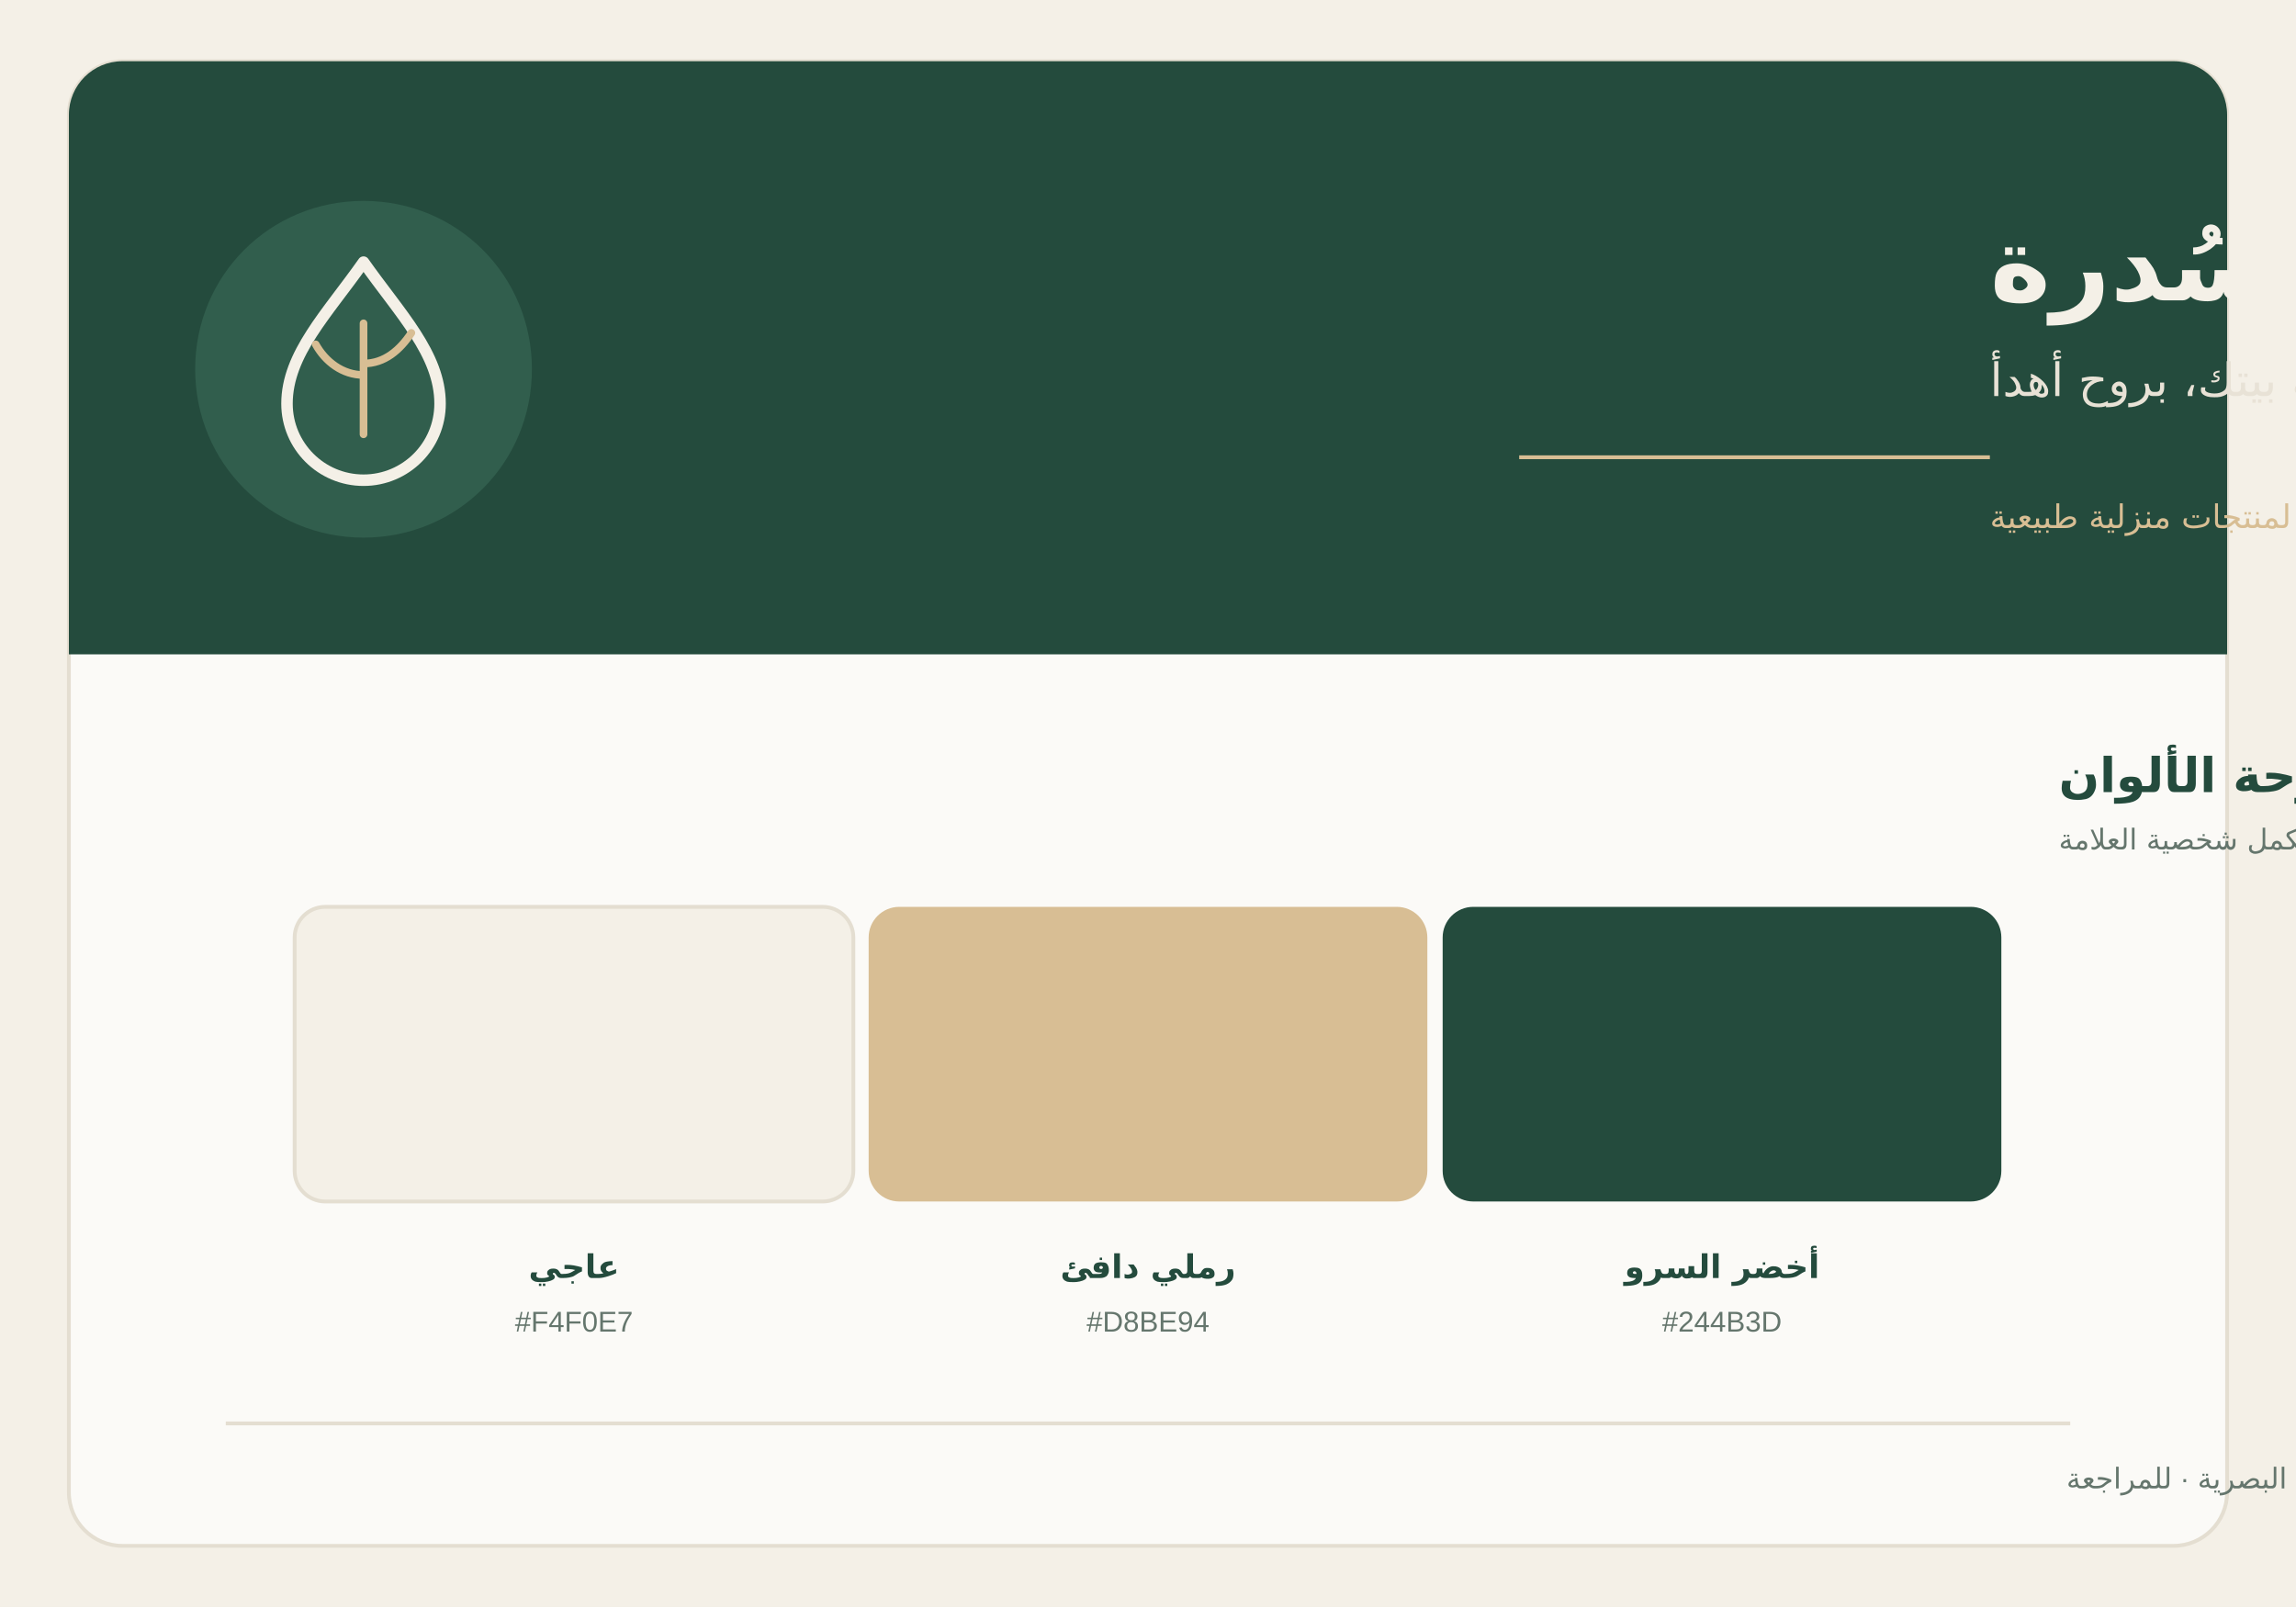
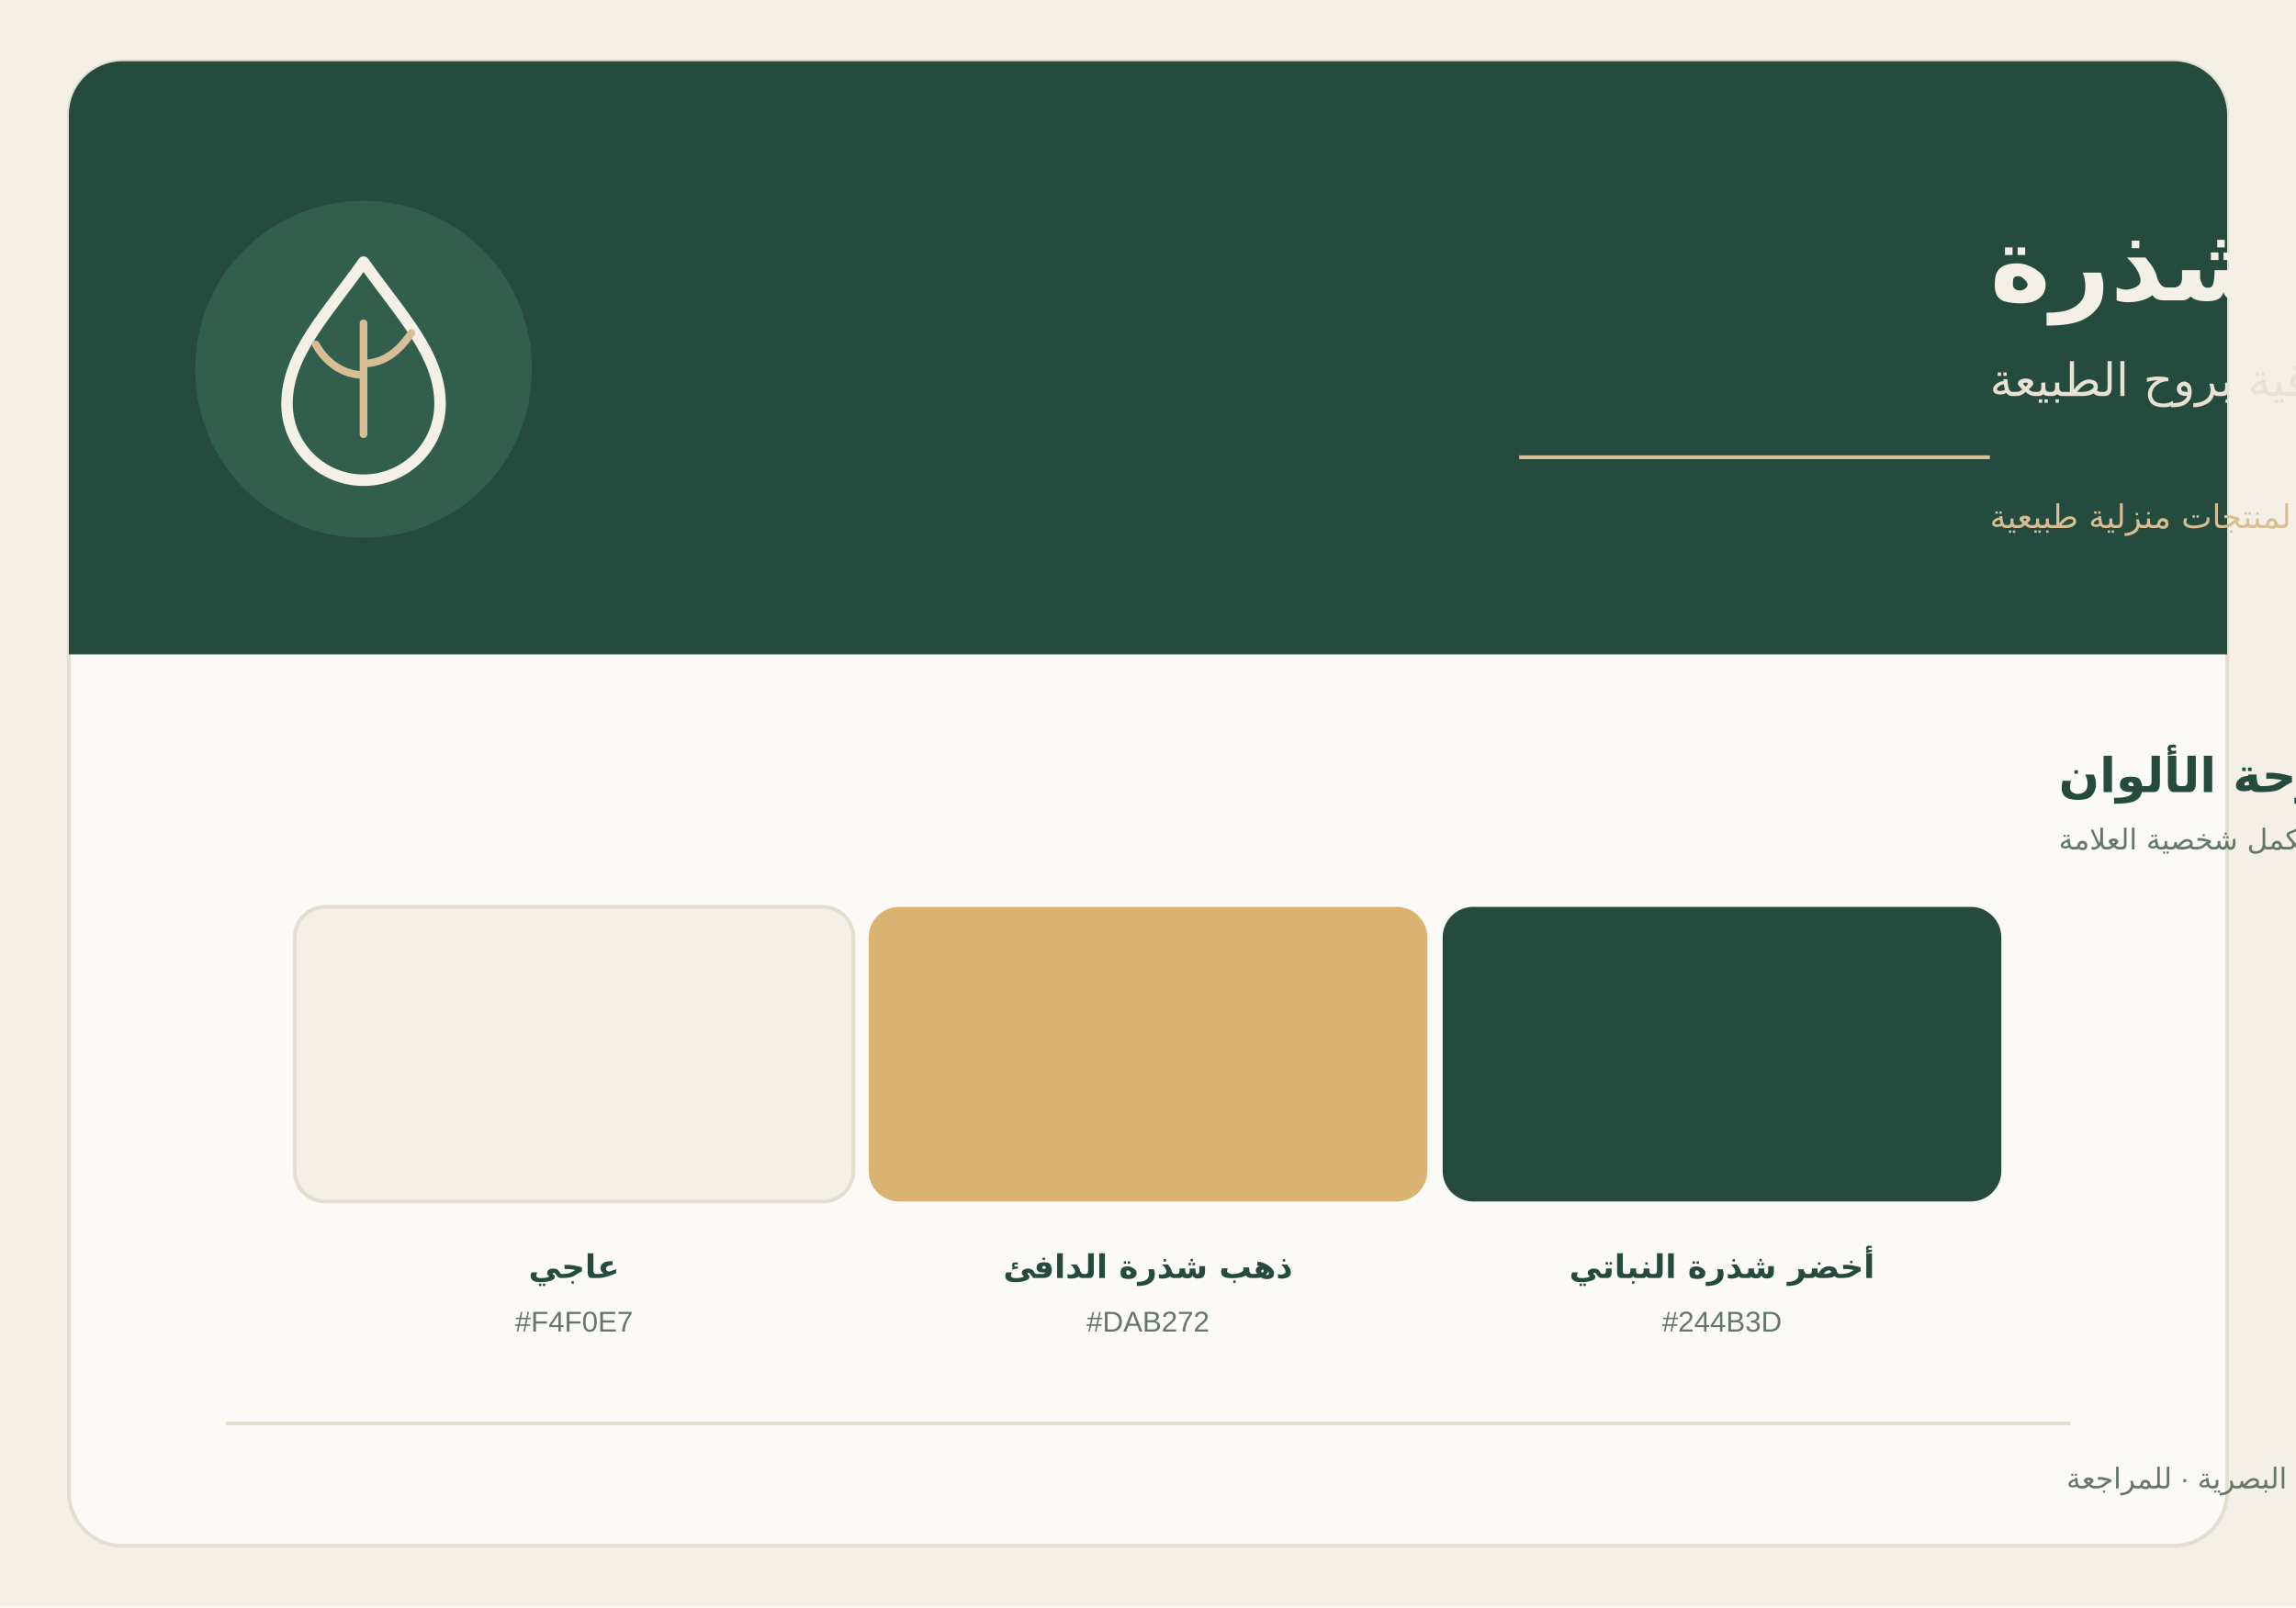
<svg xmlns="http://www.w3.org/2000/svg" viewBox="0 0 1200 840" role="img" aria-labelledby="title description">
  <rect width="1200" height="840" fill="#F4F0E7" />
  <rect x="36" y="32" width="1128" height="776" rx="28" fill="#FBFAF7" stroke="#E4DED1" stroke-width="2" />
  <path d="M64 32h1072a28 28 0 0 1 28 28v282H36V60a28 28 0 0 1 28-28Z" fill="#244B3D" />
  <path d="M190 105c-49 0-88 39-88 88s39 88 88 88 88-39 88-88-39-88-88-88Z" fill="#315E4D" />
  <path d="M190 137c-19 27-40 48-40 74a40 40 0 0 0 80 0c0-26-21-47-40-74Z" fill="none" stroke="#F4F0E7" stroke-linejoin="round" stroke-width="6" />
  <path d="M190 169v58m0-31c-11 0-20-7-25-16m25 10c11 0 19-7 25-16" fill="none" stroke="#D8BE94" stroke-linecap="round" stroke-width="4" />
-   <text x="1040" y="157" fill="#F4F0E7" font-family="Alexandria, Arial, sans-serif" font-size="54" font-weight="700" text-anchor="end" direction="rtl">دار سُدرة</text>
-   <text x="1040" y="207" fill="#E8E2D6" font-family="Alexandria, Arial, sans-serif" font-size="24" text-anchor="end" direction="rtl">طبيعة بيتك، بروح أهدأ</text>
+   <text x="1040" y="157" fill="#F4F0E7" font-family="Alexandria, Arial, sans-serif" font-size="54" font-weight="700" text-anchor="end" direction="rtl">دار شذرة</text>
+   <text x="1040" y="207" fill="#E8E2D6" font-family="Alexandria, Arial, sans-serif" font-size="24" text-anchor="end" direction="rtl">عطور ومنتجات منزلية راقية بروح الطبيعة</text>
  <path d="M794 239h246" stroke="#D8BE94" stroke-width="2" />
  <text x="1040" y="276" fill="#D8BE94" font-family="Alexandria, Arial, sans-serif" font-size="17" text-anchor="end" direction="rtl">هوية متجر لمنتجات منزلية طبيعية</text>
  <text x="1076" y="414" fill="#244B3D" font-family="Alexandria, Arial, sans-serif" font-size="25" font-weight="700" text-anchor="end" direction="rtl">لوحة الألوان</text>
  <text x="1076" y="444" fill="#65766D" font-family="Alexandria, Arial, sans-serif" font-size="15" text-anchor="end" direction="rtl">درجات طبيعية تكمل شخصية العلامة</text>
  <g font-family="Alexandria, Arial, sans-serif" text-anchor="middle">
    <rect x="754" y="474" width="292" height="154" rx="16" fill="#244B3D" />
-     <text x="900" y="668" fill="#244B3D" font-size="17" font-weight="600" direction="rtl">أخضر السرو</text>
+     <text x="900" y="668" fill="#244B3D" font-size="17" font-weight="600" direction="rtl">أخضر شذرة النباتي</text>
    <text x="900" y="696" fill="#65766D" font-size="15">#244B3D</text>
-     <rect x="454" y="474" width="292" height="154" rx="16" fill="#D8BE94" />
-     <text x="600" y="668" fill="#244B3D" font-size="17" font-weight="600" direction="rtl">رملي دافئ</text>
-     <text x="600" y="696" fill="#65766D" font-size="15">#D8BE94</text>
+     <rect x="454" y="474" width="292" height="154" rx="16" fill="#DAB272" />
+     <text x="600" y="668" fill="#244B3D" font-size="17" font-weight="600" direction="rtl">ذهب شذرة الدافئ</text>
+     <text x="600" y="696" fill="#65766D" font-size="15">#DAB272</text>
    <rect x="154" y="474" width="292" height="154" rx="16" fill="#F4F0E7" stroke="#E4DED1" stroke-width="2" />
    <text x="300" y="668" fill="#244B3D" font-size="17" font-weight="600" direction="rtl">عاجي</text>
    <text x="300" y="696" fill="#65766D" font-size="15">#F4F0E7</text>
  </g>
  <path d="M118 744h964" stroke="#E4DED1" stroke-width="2" />
  <text x="1080" y="778" fill="#65766D" font-family="Alexandria, Arial, sans-serif" font-size="15" text-anchor="end" direction="rtl">تصور تجريبي للهوية البصرية · للمراجعة</text>
</svg>
